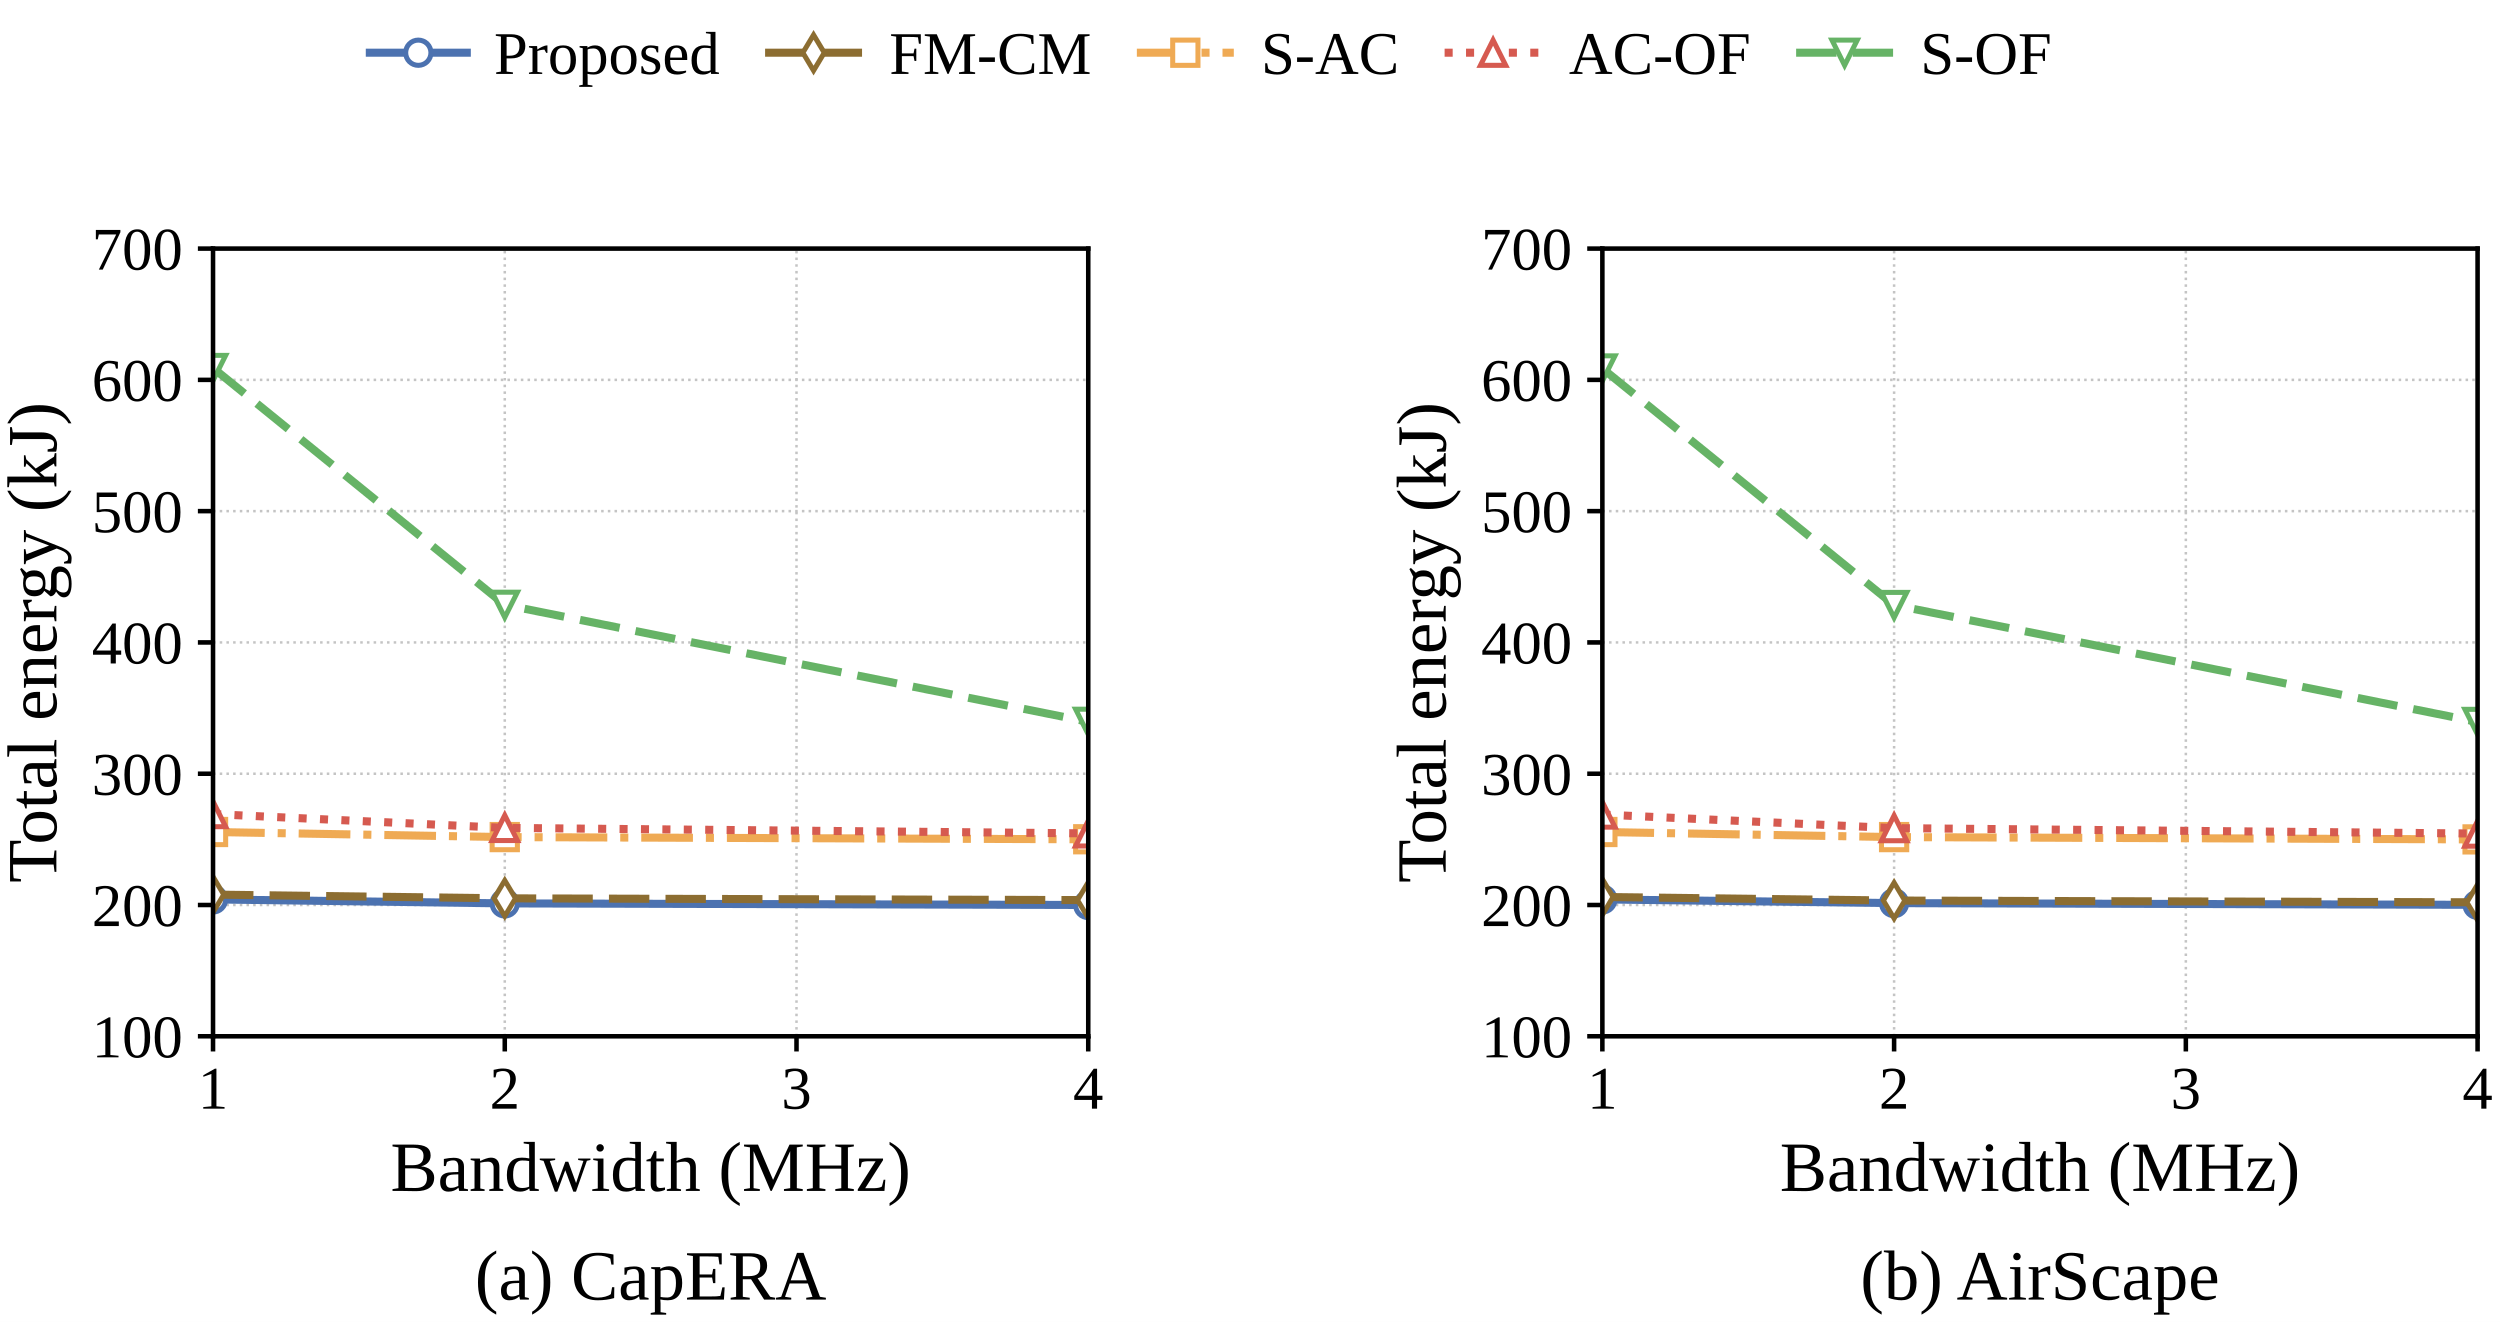
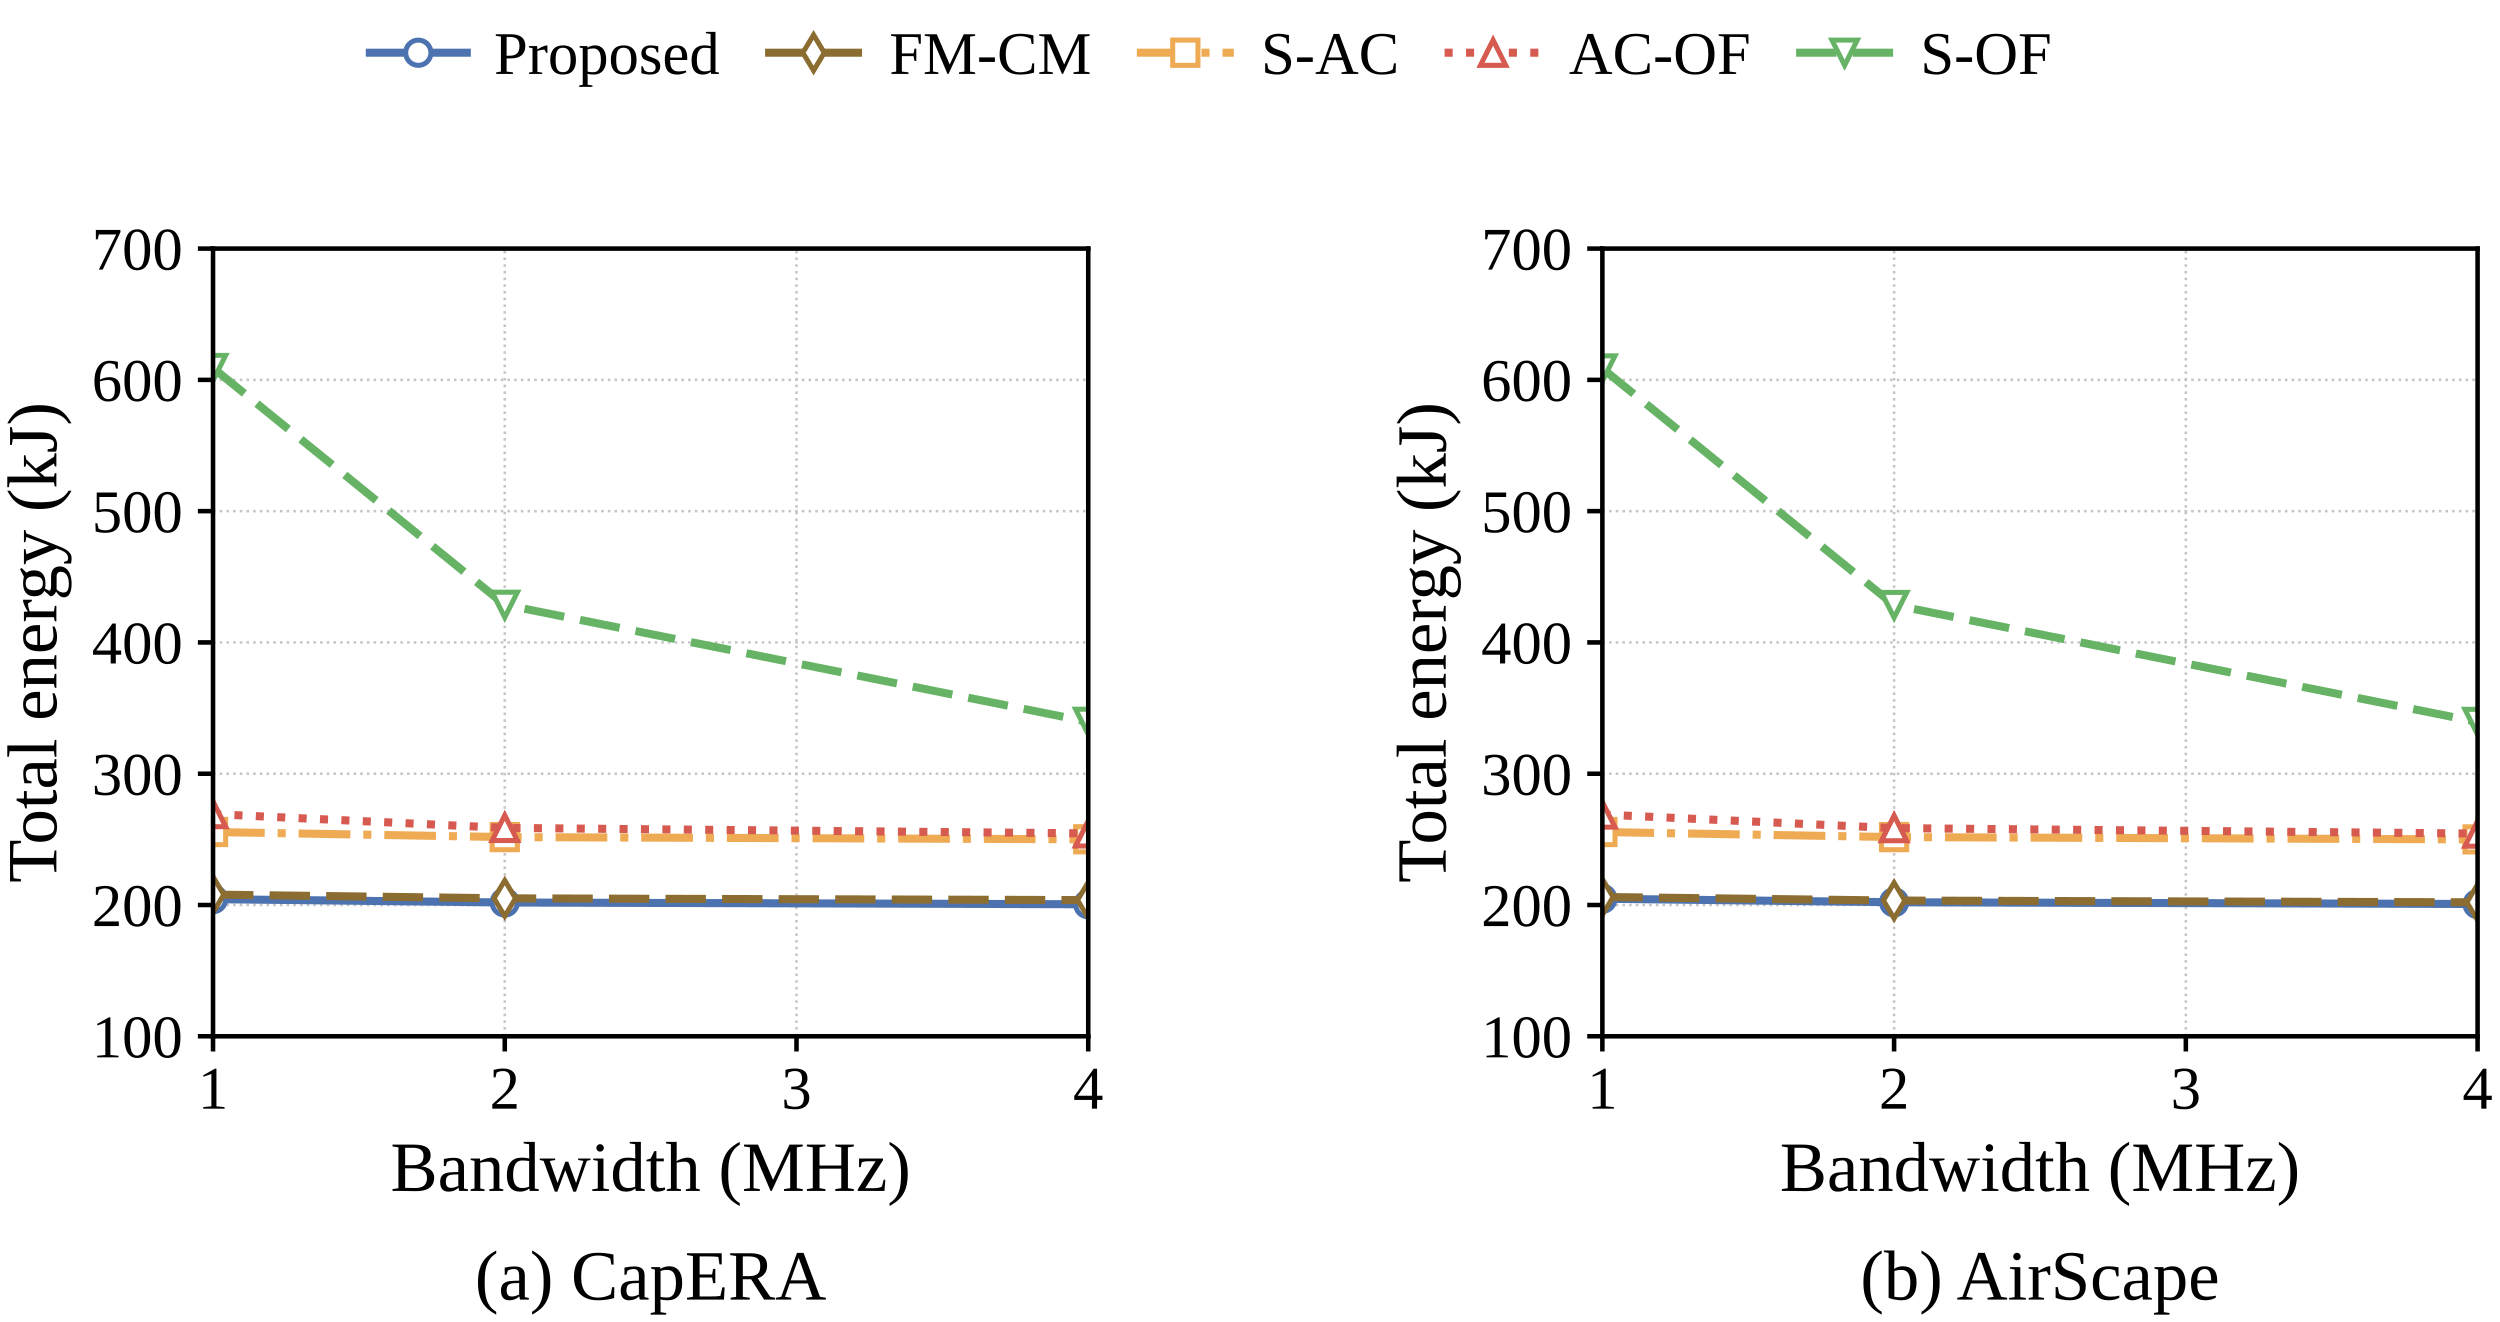
<svg xmlns="http://www.w3.org/2000/svg" xmlns:xlink="http://www.w3.org/1999/xlink" width="495.033pt" height="261.766pt" viewBox="0 0 495.033 261.766" version="1.1">
  <defs>
    <style type="text/css">*{stroke-linejoin: round; stroke-linecap: butt}</style>
  </defs>
  <g id="figure_1">
    <g id="patch_1">
      <path d="M 0 261.766 L 495.033 261.766 L 495.033 0 L 0 0 z " style="fill: #ffffff" />
    </g>
    <g id="axes_1">
      <g id="patch_2">
        <path d="M 42.182 205.198 L 215.486 205.198 L 215.486 49.224 L 42.182 49.224 z " style="fill: #ffffff" />
      </g>
      <g id="matplotlib.axis_1">
        <g id="xtick_1">
          <g id="line2d_1">
-             <path d="M 42.182 205.198 L 42.182 49.224 " clip-path="url(#p29ab2ca3f5)" style="fill: none; stroke-dasharray: 0.5,0.825; stroke-dashoffset: 0; stroke: #c4c4c4; stroke-width: 0.5" />
+             <path d="M 42.182 205.198 L 42.182 49.224 " clip-path="url(#p0a17b002f6)" style="fill: none; stroke-dasharray: 0.5,0.825; stroke-dashoffset: 0; stroke: #c4c4c4; stroke-width: 0.5" />
          </g>
          <g id="line2d_2">
            <defs>
-               <path id="maf2087bdcd" d="M 0 0 L 0 3 " style="stroke: #000000; stroke-width: 0.9" />
+               <path id="md08c5d68d1" d="M 0 0 L 0 3 " style="stroke: #000000; stroke-width: 0.9" />
            </defs>
            <g>
-               <use xlink:href="#maf2087bdcd" x="42.182" y="205.198" style="stroke: #000000; stroke-width: 0.9" />
+               <use xlink:href="#md08c5d68d1" x="42.182" y="205.198" style="stroke: #000000; stroke-width: 0.9" />
            </g>
          </g>
          <g id="text_1">
            <text style="font: 12px 'Times New Roman', 'Nimbus Roman', 'DejaVu Serif', serif; text-anchor: middle" x="42.182" y="219.53" transform="rotate(-0 42.18219 219.5301)">1</text>
          </g>
        </g>
        <g id="xtick_2">
          <g id="line2d_3">
-             <path d="M 99.95 205.198 L 99.95 49.224 " clip-path="url(#p29ab2ca3f5)" style="fill: none; stroke-dasharray: 0.5,0.825; stroke-dashoffset: 0; stroke: #c4c4c4; stroke-width: 0.5" />
+             <path d="M 99.95 205.198 L 99.95 49.224 " clip-path="url(#p0a17b002f6)" style="fill: none; stroke-dasharray: 0.5,0.825; stroke-dashoffset: 0; stroke: #c4c4c4; stroke-width: 0.5" />
          </g>
          <g id="line2d_4">
            <g>
-               <use xlink:href="#maf2087bdcd" x="99.95" y="205.198" style="stroke: #000000; stroke-width: 0.9" />
+               <use xlink:href="#md08c5d68d1" x="99.95" y="205.198" style="stroke: #000000; stroke-width: 0.9" />
            </g>
          </g>
          <g id="text_2">
            <text style="font: 12px 'Times New Roman', 'Nimbus Roman', 'DejaVu Serif', serif; text-anchor: middle" x="99.95" y="219.53" transform="rotate(-0 99.95019 219.5301)">2</text>
          </g>
        </g>
        <g id="xtick_3">
          <g id="line2d_5">
-             <path d="M 157.718 205.198 L 157.718 49.224 " clip-path="url(#p29ab2ca3f5)" style="fill: none; stroke-dasharray: 0.5,0.825; stroke-dashoffset: 0; stroke: #c4c4c4; stroke-width: 0.5" />
+             <path d="M 157.718 205.198 L 157.718 49.224 " clip-path="url(#p0a17b002f6)" style="fill: none; stroke-dasharray: 0.5,0.825; stroke-dashoffset: 0; stroke: #c4c4c4; stroke-width: 0.5" />
          </g>
          <g id="line2d_6">
            <g>
-               <use xlink:href="#maf2087bdcd" x="157.718" y="205.198" style="stroke: #000000; stroke-width: 0.9" />
+               <use xlink:href="#md08c5d68d1" x="157.718" y="205.198" style="stroke: #000000; stroke-width: 0.9" />
            </g>
          </g>
          <g id="text_3">
            <text style="font: 12px 'Times New Roman', 'Nimbus Roman', 'DejaVu Serif', serif; text-anchor: middle" x="157.718" y="219.53" transform="rotate(-0 157.7182 219.5301)">3</text>
          </g>
        </g>
        <g id="xtick_4">
          <g id="line2d_7">
-             <path d="M 215.486 205.198 L 215.486 49.224 " clip-path="url(#p29ab2ca3f5)" style="fill: none; stroke-dasharray: 0.5,0.825; stroke-dashoffset: 0; stroke: #c4c4c4; stroke-width: 0.5" />
+             <path d="M 215.486 205.198 L 215.486 49.224 " clip-path="url(#p0a17b002f6)" style="fill: none; stroke-dasharray: 0.5,0.825; stroke-dashoffset: 0; stroke: #c4c4c4; stroke-width: 0.5" />
          </g>
          <g id="line2d_8">
            <g>
-               <use xlink:href="#maf2087bdcd" x="215.486" y="205.198" style="stroke: #000000; stroke-width: 0.9" />
+               <use xlink:href="#md08c5d68d1" x="215.486" y="205.198" style="stroke: #000000; stroke-width: 0.9" />
            </g>
          </g>
          <g id="text_4">
            <text style="font: 12px 'Times New Roman', 'Nimbus Roman', 'DejaVu Serif', serif; text-anchor: middle" x="215.486" y="219.53" transform="rotate(-0 215.4862 219.5301)">4</text>
          </g>
        </g>
        <g id="text_5">
          <text style="font: 14px 'Times New Roman', 'Nimbus Roman', 'DejaVu Serif', serif; text-anchor: middle" x="128.834" y="235.818" transform="rotate(-0 128.8342 235.8182)">Bandwidth (MHz)</text>
        </g>
      </g>
      <g id="matplotlib.axis_2">
        <g id="ytick_1">
          <g id="line2d_9">
-             <path d="M 42.182 205.198 L 215.486 205.198 " clip-path="url(#p29ab2ca3f5)" style="fill: none; stroke-dasharray: 0.5,0.825; stroke-dashoffset: 0; stroke: #c4c4c4; stroke-width: 0.5" />
+             <path d="M 42.182 205.198 L 215.486 205.198 " clip-path="url(#p0a17b002f6)" style="fill: none; stroke-dasharray: 0.5,0.825; stroke-dashoffset: 0; stroke: #c4c4c4; stroke-width: 0.5" />
          </g>
          <g id="line2d_10">
            <defs>
-               <path id="m8e910ae6ed" d="M 0 0 L -3 0 " style="stroke: #000000; stroke-width: 0.9" />
+               <path id="m51a9c86ecc" d="M 0 0 L -3 0 " style="stroke: #000000; stroke-width: 0.9" />
            </defs>
            <g>
-               <use xlink:href="#m8e910ae6ed" x="42.182" y="205.198" style="stroke: #000000; stroke-width: 0.9" />
+               <use xlink:href="#m51a9c86ecc" x="42.182" y="205.198" style="stroke: #000000; stroke-width: 0.9" />
            </g>
          </g>
          <g id="text_6">
            <text style="font: 12px 'Times New Roman', 'Nimbus Roman', 'DejaVu Serif', serif; text-anchor: end" x="36.182" y="209.364" transform="rotate(-0 36.18219 209.3639)">100</text>
          </g>
        </g>
        <g id="ytick_2">
          <g id="line2d_11">
-             <path d="M 42.182 179.202 L 215.486 179.202 " clip-path="url(#p29ab2ca3f5)" style="fill: none; stroke-dasharray: 0.5,0.825; stroke-dashoffset: 0; stroke: #c4c4c4; stroke-width: 0.5" />
+             <path d="M 42.182 179.202 L 215.486 179.202 " clip-path="url(#p0a17b002f6)" style="fill: none; stroke-dasharray: 0.5,0.825; stroke-dashoffset: 0; stroke: #c4c4c4; stroke-width: 0.5" />
          </g>
          <g id="line2d_12">
            <g>
-               <use xlink:href="#m8e910ae6ed" x="42.182" y="179.202" style="stroke: #000000; stroke-width: 0.9" />
+               <use xlink:href="#m51a9c86ecc" x="42.182" y="179.202" style="stroke: #000000; stroke-width: 0.9" />
            </g>
          </g>
          <g id="text_7">
            <text style="font: 12px 'Times New Roman', 'Nimbus Roman', 'DejaVu Serif', serif; text-anchor: end" x="36.182" y="183.368" transform="rotate(-0 36.18219 183.3682)">200</text>
          </g>
        </g>
        <g id="ytick_3">
          <g id="line2d_13">
-             <path d="M 42.182 153.206 L 215.486 153.206 " clip-path="url(#p29ab2ca3f5)" style="fill: none; stroke-dasharray: 0.5,0.825; stroke-dashoffset: 0; stroke: #c4c4c4; stroke-width: 0.5" />
+             <path d="M 42.182 153.206 L 215.486 153.206 " clip-path="url(#p0a17b002f6)" style="fill: none; stroke-dasharray: 0.5,0.825; stroke-dashoffset: 0; stroke: #c4c4c4; stroke-width: 0.5" />
          </g>
          <g id="line2d_14">
            <g>
-               <use xlink:href="#m8e910ae6ed" x="42.182" y="153.206" style="stroke: #000000; stroke-width: 0.9" />
+               <use xlink:href="#m51a9c86ecc" x="42.182" y="153.206" style="stroke: #000000; stroke-width: 0.9" />
            </g>
          </g>
          <g id="text_8">
            <text style="font: 12px 'Times New Roman', 'Nimbus Roman', 'DejaVu Serif', serif; text-anchor: end" x="36.182" y="157.373" transform="rotate(-0 36.18219 157.3726)">300</text>
          </g>
        </g>
        <g id="ytick_4">
          <g id="line2d_15">
-             <path d="M 42.182 127.211 L 215.486 127.211 " clip-path="url(#p29ab2ca3f5)" style="fill: none; stroke-dasharray: 0.5,0.825; stroke-dashoffset: 0; stroke: #c4c4c4; stroke-width: 0.5" />
+             <path d="M 42.182 127.211 L 215.486 127.211 " clip-path="url(#p0a17b002f6)" style="fill: none; stroke-dasharray: 0.5,0.825; stroke-dashoffset: 0; stroke: #c4c4c4; stroke-width: 0.5" />
          </g>
          <g id="line2d_16">
            <g>
-               <use xlink:href="#m8e910ae6ed" x="42.182" y="127.211" style="stroke: #000000; stroke-width: 0.9" />
+               <use xlink:href="#m51a9c86ecc" x="42.182" y="127.211" style="stroke: #000000; stroke-width: 0.9" />
            </g>
          </g>
          <g id="text_9">
            <text style="font: 12px 'Times New Roman', 'Nimbus Roman', 'DejaVu Serif', serif; text-anchor: end" x="36.182" y="131.377" transform="rotate(-0 36.18219 131.377)">400</text>
          </g>
        </g>
        <g id="ytick_5">
          <g id="line2d_17">
-             <path d="M 42.182 101.215 L 215.486 101.215 " clip-path="url(#p29ab2ca3f5)" style="fill: none; stroke-dasharray: 0.5,0.825; stroke-dashoffset: 0; stroke: #c4c4c4; stroke-width: 0.5" />
+             <path d="M 42.182 101.215 L 215.486 101.215 " clip-path="url(#p0a17b002f6)" style="fill: none; stroke-dasharray: 0.5,0.825; stroke-dashoffset: 0; stroke: #c4c4c4; stroke-width: 0.5" />
          </g>
          <g id="line2d_18">
            <g>
-               <use xlink:href="#m8e910ae6ed" x="42.182" y="101.215" style="stroke: #000000; stroke-width: 0.9" />
+               <use xlink:href="#m51a9c86ecc" x="42.182" y="101.215" style="stroke: #000000; stroke-width: 0.9" />
            </g>
          </g>
          <g id="text_10">
            <text style="font: 12px 'Times New Roman', 'Nimbus Roman', 'DejaVu Serif', serif; text-anchor: end" x="36.182" y="105.381" transform="rotate(-0 36.18219 105.3815)">500</text>
          </g>
        </g>
        <g id="ytick_6">
          <g id="line2d_19">
-             <path d="M 42.182 75.22 L 215.486 75.22 " clip-path="url(#p29ab2ca3f5)" style="fill: none; stroke-dasharray: 0.5,0.825; stroke-dashoffset: 0; stroke: #c4c4c4; stroke-width: 0.5" />
+             <path d="M 42.182 75.22 L 215.486 75.22 " clip-path="url(#p0a17b002f6)" style="fill: none; stroke-dasharray: 0.5,0.825; stroke-dashoffset: 0; stroke: #c4c4c4; stroke-width: 0.5" />
          </g>
          <g id="line2d_20">
            <g>
-               <use xlink:href="#m8e910ae6ed" x="42.182" y="75.22" style="stroke: #000000; stroke-width: 0.9" />
+               <use xlink:href="#m51a9c86ecc" x="42.182" y="75.22" style="stroke: #000000; stroke-width: 0.9" />
            </g>
          </g>
          <g id="text_11">
            <text style="font: 12px 'Times New Roman', 'Nimbus Roman', 'DejaVu Serif', serif; text-anchor: end" x="36.182" y="79.386" transform="rotate(-0 36.18219 79.38585)">600</text>
          </g>
        </g>
        <g id="ytick_7">
          <g id="line2d_21">
-             <path d="M 42.182 49.224 L 215.486 49.224 " clip-path="url(#p29ab2ca3f5)" style="fill: none; stroke-dasharray: 0.5,0.825; stroke-dashoffset: 0; stroke: #c4c4c4; stroke-width: 0.5" />
+             <path d="M 42.182 49.224 L 215.486 49.224 " clip-path="url(#p0a17b002f6)" style="fill: none; stroke-dasharray: 0.5,0.825; stroke-dashoffset: 0; stroke: #c4c4c4; stroke-width: 0.5" />
          </g>
          <g id="line2d_22">
            <g>
-               <use xlink:href="#m8e910ae6ed" x="42.182" y="49.224" style="stroke: #000000; stroke-width: 0.9" />
+               <use xlink:href="#m51a9c86ecc" x="42.182" y="49.224" style="stroke: #000000; stroke-width: 0.9" />
            </g>
          </g>
          <g id="text_12">
            <text style="font: 12px 'Times New Roman', 'Nimbus Roman', 'DejaVu Serif', serif; text-anchor: end" x="36.182" y="53.39" transform="rotate(-0 36.18219 53.39025)">700</text>
          </g>
        </g>
        <g id="text_13">
          <text style="font: 14px 'Times New Roman', 'Nimbus Roman', 'DejaVu Serif', serif; text-anchor: middle" x="11.161" y="127.211" transform="rotate(-90 11.16125 127.2108)">Total energy (kJ)</text>
        </g>
      </g>
      <g id="line2d_23">
-         <path d="M 42.182 178.094 L 99.95 178.884 L 215.486 179.205 " clip-path="url(#p29ab2ca3f5)" style="fill: none; stroke: #4c72b0; stroke-width: 1.6; stroke-linecap: square" />
+         <path d="M 42.182 178.045 L 99.95 178.705 L 215.486 179.057 " clip-path="url(#p0a17b002f6)" style="fill: none; stroke: #4c72b0; stroke-width: 1.6; stroke-linecap: square" />
        <defs>
-           <path id="mea7bb6aad6" d="M 0 2.5 C 0.663 2.5 1.299 2.237 1.768 1.768 C 2.237 1.299 2.5 0.663 2.5 0 C 2.5 -0.663 2.237 -1.299 1.768 -1.768 C 1.299 -2.237 0.663 -2.5 0 -2.5 C -0.663 -2.5 -1.299 -2.237 -1.768 -1.768 C -2.237 -1.299 -2.5 -0.663 -2.5 0 C -2.5 0.663 -2.237 1.299 -1.768 1.768 C -1.299 2.237 -0.663 2.5 0 2.5 z " style="stroke: #4c72b0" />
+           <path id="m01d19c56f2" d="M 0 2.5 C 0.663 2.5 1.299 2.237 1.768 1.768 C 2.237 1.299 2.5 0.663 2.5 0 C 2.5 -0.663 2.237 -1.299 1.768 -1.768 C 1.299 -2.237 0.663 -2.5 0 -2.5 C -0.663 -2.5 -1.299 -2.237 -1.768 -1.768 C -2.237 -1.299 -2.5 -0.663 -2.5 0 C -2.5 0.663 -2.237 1.299 -1.768 1.768 C -1.299 2.237 -0.663 2.5 0 2.5 z " style="stroke: #4c72b0" />
        </defs>
-         <g clip-path="url(#p29ab2ca3f5)">
-           <use xlink:href="#mea7bb6aad6" x="42.182" y="178.094" style="fill: #ffffff; stroke: #4c72b0" />
-           <use xlink:href="#mea7bb6aad6" x="99.95" y="178.884" style="fill: #ffffff; stroke: #4c72b0" />
-           <use xlink:href="#mea7bb6aad6" x="215.486" y="179.205" style="fill: #ffffff; stroke: #4c72b0" />
+         <g clip-path="url(#p0a17b002f6)">
+           <use xlink:href="#m01d19c56f2" x="42.182" y="178.045" style="fill: #ffffff; stroke: #4c72b0" />
+           <use xlink:href="#m01d19c56f2" x="99.95" y="178.705" style="fill: #ffffff; stroke: #4c72b0" />
+           <use xlink:href="#m01d19c56f2" x="215.486" y="179.057" style="fill: #ffffff; stroke: #4c72b0" />
        </g>
      </g>
      <g id="line2d_24">
-         <path d="M 42.182 177.141 L 99.95 177.882 L 215.486 178.23 " clip-path="url(#p29ab2ca3f5)" style="fill: none; stroke-dasharray: 8,3.2; stroke-dashoffset: 0; stroke: #8c6d31; stroke-width: 1.6" />
+         <path d="M 42.182 177.141 L 99.95 177.882 L 215.486 178.23 " clip-path="url(#p0a17b002f6)" style="fill: none; stroke-dasharray: 8,3.2; stroke-dashoffset: 0; stroke: #8c6d31; stroke-width: 1.6" />
        <defs>
-           <path id="m6972c2b2c1" d="M -0 3.536 L 2.121 0 L -0 -3.536 L -2.121 -0 z " style="stroke: #8c6d31; stroke-linejoin: miter" />
+           <path id="m37c3dd56c1" d="M -0 3.536 L 2.121 0 L -0 -3.536 L -2.121 -0 z " style="stroke: #8c6d31; stroke-linejoin: miter" />
        </defs>
-         <g clip-path="url(#p29ab2ca3f5)">
-           <use xlink:href="#m6972c2b2c1" x="42.182" y="177.141" style="fill: #ffffff; stroke: #8c6d31; stroke-linejoin: miter" />
-           <use xlink:href="#m6972c2b2c1" x="99.95" y="177.882" style="fill: #ffffff; stroke: #8c6d31; stroke-linejoin: miter" />
-           <use xlink:href="#m6972c2b2c1" x="215.486" y="178.23" style="fill: #ffffff; stroke: #8c6d31; stroke-linejoin: miter" />
+         <g clip-path="url(#p0a17b002f6)">
+           <use xlink:href="#m37c3dd56c1" x="42.182" y="177.141" style="fill: #ffffff; stroke: #8c6d31; stroke-linejoin: miter" />
+           <use xlink:href="#m37c3dd56c1" x="99.95" y="177.882" style="fill: #ffffff; stroke: #8c6d31; stroke-linejoin: miter" />
+           <use xlink:href="#m37c3dd56c1" x="215.486" y="178.23" style="fill: #ffffff; stroke: #8c6d31; stroke-linejoin: miter" />
        </g>
      </g>
      <g id="line2d_25">
-         <path d="M 42.182 164.748 L 99.95 165.754 L 215.486 166.189 " clip-path="url(#p29ab2ca3f5)" style="fill: none; stroke-dasharray: 10.24,2.56,1.6,2.56; stroke-dashoffset: 0; stroke: #efaa54; stroke-width: 1.6" />
+         <path d="M 42.182 164.748 L 99.95 165.754 L 215.486 166.189 " clip-path="url(#p0a17b002f6)" style="fill: none; stroke-dasharray: 10.24,2.56,1.6,2.56; stroke-dashoffset: 0; stroke: #efaa54; stroke-width: 1.6" />
        <defs>
-           <path id="m3ae1957106" d="M -2.5 2.5 L 2.5 2.5 L 2.5 -2.5 L -2.5 -2.5 z " style="stroke: #efaa54; stroke-linejoin: miter" />
+           <path id="m41515aca68" d="M -2.5 2.5 L 2.5 2.5 L 2.5 -2.5 L -2.5 -2.5 z " style="stroke: #efaa54; stroke-linejoin: miter" />
        </defs>
-         <g clip-path="url(#p29ab2ca3f5)">
-           <use xlink:href="#m3ae1957106" x="42.182" y="164.748" style="fill: #ffffff; stroke: #efaa54; stroke-linejoin: miter" />
-           <use xlink:href="#m3ae1957106" x="99.95" y="165.754" style="fill: #ffffff; stroke: #efaa54; stroke-linejoin: miter" />
-           <use xlink:href="#m3ae1957106" x="215.486" y="166.189" style="fill: #ffffff; stroke: #efaa54; stroke-linejoin: miter" />
+         <g clip-path="url(#p0a17b002f6)">
+           <use xlink:href="#m41515aca68" x="42.182" y="164.748" style="fill: #ffffff; stroke: #efaa54; stroke-linejoin: miter" />
+           <use xlink:href="#m41515aca68" x="99.95" y="165.754" style="fill: #ffffff; stroke: #efaa54; stroke-linejoin: miter" />
+           <use xlink:href="#m41515aca68" x="215.486" y="166.189" style="fill: #ffffff; stroke: #efaa54; stroke-linejoin: miter" />
        </g>
      </g>
      <g id="line2d_26">
-         <path d="M 42.182 161.199 L 99.95 163.933 L 215.486 165.02 " clip-path="url(#p29ab2ca3f5)" style="fill: none; stroke-dasharray: 1.6,2.64; stroke-dashoffset: 0; stroke: #d65a50; stroke-width: 1.6" />
+         <path d="M 42.182 161.199 L 99.95 163.933 L 215.486 165.02 " clip-path="url(#p0a17b002f6)" style="fill: none; stroke-dasharray: 1.6,2.64; stroke-dashoffset: 0; stroke: #d65a50; stroke-width: 1.6" />
        <defs>
-           <path id="mb0e95ac2b2" d="M 0 -2.5 L -2.5 2.5 L 2.5 2.5 z " style="stroke: #d65a50; stroke-linejoin: miter" />
+           <path id="m89f04c1fca" d="M 0 -2.5 L -2.5 2.5 L 2.5 2.5 z " style="stroke: #d65a50; stroke-linejoin: miter" />
        </defs>
-         <g clip-path="url(#p29ab2ca3f5)">
-           <use xlink:href="#mb0e95ac2b2" x="42.182" y="161.199" style="fill: #ffffff; stroke: #d65a50; stroke-linejoin: miter" />
-           <use xlink:href="#mb0e95ac2b2" x="99.95" y="163.933" style="fill: #ffffff; stroke: #d65a50; stroke-linejoin: miter" />
-           <use xlink:href="#mb0e95ac2b2" x="215.486" y="165.02" style="fill: #ffffff; stroke: #d65a50; stroke-linejoin: miter" />
+         <g clip-path="url(#p0a17b002f6)">
+           <use xlink:href="#m89f04c1fca" x="42.182" y="161.199" style="fill: #ffffff; stroke: #d65a50; stroke-linejoin: miter" />
+           <use xlink:href="#m89f04c1fca" x="99.95" y="163.933" style="fill: #ffffff; stroke: #d65a50; stroke-linejoin: miter" />
+           <use xlink:href="#m89f04c1fca" x="215.486" y="165.02" style="fill: #ffffff; stroke: #d65a50; stroke-linejoin: miter" />
        </g>
      </g>
      <g id="line2d_27">
-         <path d="M 42.182 72.867 L 99.95 119.76 L 215.486 142.927 " clip-path="url(#p29ab2ca3f5)" style="fill: none; stroke-dasharray: 8,3.2; stroke-dashoffset: 0; stroke: #66b366; stroke-width: 1.6" />
+         <path d="M 42.182 72.867 L 99.95 119.76 L 215.486 142.927 " clip-path="url(#p0a17b002f6)" style="fill: none; stroke-dasharray: 8,3.2; stroke-dashoffset: 0; stroke: #66b366; stroke-width: 1.6" />
        <defs>
-           <path id="me5cdab2a07" d="M -0 2.5 L 2.5 -2.5 L -2.5 -2.5 z " style="stroke: #66b366; stroke-linejoin: miter" />
+           <path id="mb9e62d488b" d="M -0 2.5 L 2.5 -2.5 L -2.5 -2.5 z " style="stroke: #66b366; stroke-linejoin: miter" />
        </defs>
-         <g clip-path="url(#p29ab2ca3f5)">
-           <use xlink:href="#me5cdab2a07" x="42.182" y="72.867" style="fill: #ffffff; stroke: #66b366; stroke-linejoin: miter" />
-           <use xlink:href="#me5cdab2a07" x="99.95" y="119.76" style="fill: #ffffff; stroke: #66b366; stroke-linejoin: miter" />
-           <use xlink:href="#me5cdab2a07" x="215.486" y="142.927" style="fill: #ffffff; stroke: #66b366; stroke-linejoin: miter" />
+         <g clip-path="url(#p0a17b002f6)">
+           <use xlink:href="#mb9e62d488b" x="42.182" y="72.867" style="fill: #ffffff; stroke: #66b366; stroke-linejoin: miter" />
+           <use xlink:href="#mb9e62d488b" x="99.95" y="119.76" style="fill: #ffffff; stroke: #66b366; stroke-linejoin: miter" />
+           <use xlink:href="#mb9e62d488b" x="215.486" y="142.927" style="fill: #ffffff; stroke: #66b366; stroke-linejoin: miter" />
        </g>
      </g>
      <g id="patch_3">
        <path d="M 42.182 205.198 L 42.182 49.224 " style="fill: none; stroke: #000000; stroke-width: 0.9; stroke-linejoin: miter; stroke-linecap: square" />
      </g>
      <g id="patch_4">
        <path d="M 215.486 205.198 L 215.486 49.224 " style="fill: none; stroke: #000000; stroke-width: 0.9; stroke-linejoin: miter; stroke-linecap: square" />
      </g>
      <g id="patch_5">
        <path d="M 42.182 205.198 L 215.486 205.198 " style="fill: none; stroke: #000000; stroke-width: 0.9; stroke-linejoin: miter; stroke-linecap: square" />
      </g>
      <g id="patch_6">
        <path d="M 42.182 49.224 L 215.486 49.224 " style="fill: none; stroke: #000000; stroke-width: 0.9; stroke-linejoin: miter; stroke-linecap: square" />
      </g>
    </g>
    <g id="axes_2">
      <g id="patch_7">
        <path d="M 317.289 205.198 L 490.593 205.198 L 490.593 49.224 L 317.289 49.224 z " style="fill: #ffffff" />
      </g>
      <g id="matplotlib.axis_3">
        <g id="xtick_5">
          <g id="line2d_28">
-             <path d="M 317.289 205.198 L 317.289 49.224 " clip-path="url(#p617b43971b)" style="fill: none; stroke-dasharray: 0.5,0.825; stroke-dashoffset: 0; stroke: #c4c4c4; stroke-width: 0.5" />
+             <path d="M 317.289 205.198 L 317.289 49.224 " clip-path="url(#p6de28708fe)" style="fill: none; stroke-dasharray: 0.5,0.825; stroke-dashoffset: 0; stroke: #c4c4c4; stroke-width: 0.5" />
          </g>
          <g id="line2d_29">
            <g>
-               <use xlink:href="#maf2087bdcd" x="317.289" y="205.198" style="stroke: #000000; stroke-width: 0.9" />
+               <use xlink:href="#md08c5d68d1" x="317.289" y="205.198" style="stroke: #000000; stroke-width: 0.9" />
            </g>
          </g>
          <g id="text_14">
            <text style="font: 12px 'Times New Roman', 'Nimbus Roman', 'DejaVu Serif', serif; text-anchor: middle" x="317.289" y="219.53" transform="rotate(-0 317.2889 219.5301)">1</text>
          </g>
        </g>
        <g id="xtick_6">
          <g id="line2d_30">
-             <path d="M 375.057 205.198 L 375.057 49.224 " clip-path="url(#p617b43971b)" style="fill: none; stroke-dasharray: 0.5,0.825; stroke-dashoffset: 0; stroke: #c4c4c4; stroke-width: 0.5" />
+             <path d="M 375.057 205.198 L 375.057 49.224 " clip-path="url(#p6de28708fe)" style="fill: none; stroke-dasharray: 0.5,0.825; stroke-dashoffset: 0; stroke: #c4c4c4; stroke-width: 0.5" />
          </g>
          <g id="line2d_31">
            <g>
-               <use xlink:href="#maf2087bdcd" x="375.057" y="205.198" style="stroke: #000000; stroke-width: 0.9" />
+               <use xlink:href="#md08c5d68d1" x="375.057" y="205.198" style="stroke: #000000; stroke-width: 0.9" />
            </g>
          </g>
          <g id="text_15">
            <text style="font: 12px 'Times New Roman', 'Nimbus Roman', 'DejaVu Serif', serif; text-anchor: middle" x="375.057" y="219.53" transform="rotate(-0 375.0569 219.5301)">2</text>
          </g>
        </g>
        <g id="xtick_7">
          <g id="line2d_32">
-             <path d="M 432.825 205.198 L 432.825 49.224 " clip-path="url(#p617b43971b)" style="fill: none; stroke-dasharray: 0.5,0.825; stroke-dashoffset: 0; stroke: #c4c4c4; stroke-width: 0.5" />
+             <path d="M 432.825 205.198 L 432.825 49.224 " clip-path="url(#p6de28708fe)" style="fill: none; stroke-dasharray: 0.5,0.825; stroke-dashoffset: 0; stroke: #c4c4c4; stroke-width: 0.5" />
          </g>
          <g id="line2d_33">
            <g>
-               <use xlink:href="#maf2087bdcd" x="432.825" y="205.198" style="stroke: #000000; stroke-width: 0.9" />
+               <use xlink:href="#md08c5d68d1" x="432.825" y="205.198" style="stroke: #000000; stroke-width: 0.9" />
            </g>
          </g>
          <g id="text_16">
            <text style="font: 12px 'Times New Roman', 'Nimbus Roman', 'DejaVu Serif', serif; text-anchor: middle" x="432.825" y="219.53" transform="rotate(-0 432.8249 219.5301)">3</text>
          </g>
        </g>
        <g id="xtick_8">
          <g id="line2d_34">
-             <path d="M 490.593 205.198 L 490.593 49.224 " clip-path="url(#p617b43971b)" style="fill: none; stroke-dasharray: 0.5,0.825; stroke-dashoffset: 0; stroke: #c4c4c4; stroke-width: 0.5" />
+             <path d="M 490.593 205.198 L 490.593 49.224 " clip-path="url(#p6de28708fe)" style="fill: none; stroke-dasharray: 0.5,0.825; stroke-dashoffset: 0; stroke: #c4c4c4; stroke-width: 0.5" />
          </g>
          <g id="line2d_35">
            <g>
-               <use xlink:href="#maf2087bdcd" x="490.593" y="205.198" style="stroke: #000000; stroke-width: 0.9" />
+               <use xlink:href="#md08c5d68d1" x="490.593" y="205.198" style="stroke: #000000; stroke-width: 0.9" />
            </g>
          </g>
          <g id="text_17">
            <text style="font: 12px 'Times New Roman', 'Nimbus Roman', 'DejaVu Serif', serif; text-anchor: middle" x="490.593" y="219.53" transform="rotate(-0 490.5929 219.5301)">4</text>
          </g>
        </g>
        <g id="text_18">
          <text style="font: 14px 'Times New Roman', 'Nimbus Roman', 'DejaVu Serif', serif; text-anchor: middle" x="403.941" y="235.818" transform="rotate(-0 403.9409 235.8182)">Bandwidth (MHz)</text>
        </g>
      </g>
      <g id="matplotlib.axis_4">
        <g id="ytick_8">
          <g id="line2d_36">
-             <path d="M 317.289 205.198 L 490.593 205.198 " clip-path="url(#p617b43971b)" style="fill: none; stroke-dasharray: 0.5,0.825; stroke-dashoffset: 0; stroke: #c4c4c4; stroke-width: 0.5" />
+             <path d="M 317.289 205.198 L 490.593 205.198 " clip-path="url(#p6de28708fe)" style="fill: none; stroke-dasharray: 0.5,0.825; stroke-dashoffset: 0; stroke: #c4c4c4; stroke-width: 0.5" />
          </g>
          <g id="line2d_37">
            <g>
-               <use xlink:href="#m8e910ae6ed" x="317.289" y="205.198" style="stroke: #000000; stroke-width: 0.9" />
+               <use xlink:href="#m51a9c86ecc" x="317.289" y="205.198" style="stroke: #000000; stroke-width: 0.9" />
            </g>
          </g>
          <g id="text_19">
            <text style="font: 12px 'Times New Roman', 'Nimbus Roman', 'DejaVu Serif', serif; text-anchor: end" x="311.289" y="209.364" transform="rotate(-0 311.2889 209.3639)">100</text>
          </g>
        </g>
        <g id="ytick_9">
          <g id="line2d_38">
-             <path d="M 317.289 179.202 L 490.593 179.202 " clip-path="url(#p617b43971b)" style="fill: none; stroke-dasharray: 0.5,0.825; stroke-dashoffset: 0; stroke: #c4c4c4; stroke-width: 0.5" />
+             <path d="M 317.289 179.202 L 490.593 179.202 " clip-path="url(#p6de28708fe)" style="fill: none; stroke-dasharray: 0.5,0.825; stroke-dashoffset: 0; stroke: #c4c4c4; stroke-width: 0.5" />
          </g>
          <g id="line2d_39">
            <g>
-               <use xlink:href="#m8e910ae6ed" x="317.289" y="179.202" style="stroke: #000000; stroke-width: 0.9" />
+               <use xlink:href="#m51a9c86ecc" x="317.289" y="179.202" style="stroke: #000000; stroke-width: 0.9" />
            </g>
          </g>
          <g id="text_20">
            <text style="font: 12px 'Times New Roman', 'Nimbus Roman', 'DejaVu Serif', serif; text-anchor: end" x="311.289" y="183.368" transform="rotate(-0 311.2889 183.3682)">200</text>
          </g>
        </g>
        <g id="ytick_10">
          <g id="line2d_40">
-             <path d="M 317.289 153.206 L 490.593 153.206 " clip-path="url(#p617b43971b)" style="fill: none; stroke-dasharray: 0.5,0.825; stroke-dashoffset: 0; stroke: #c4c4c4; stroke-width: 0.5" />
+             <path d="M 317.289 153.206 L 490.593 153.206 " clip-path="url(#p6de28708fe)" style="fill: none; stroke-dasharray: 0.5,0.825; stroke-dashoffset: 0; stroke: #c4c4c4; stroke-width: 0.5" />
          </g>
          <g id="line2d_41">
            <g>
-               <use xlink:href="#m8e910ae6ed" x="317.289" y="153.206" style="stroke: #000000; stroke-width: 0.9" />
+               <use xlink:href="#m51a9c86ecc" x="317.289" y="153.206" style="stroke: #000000; stroke-width: 0.9" />
            </g>
          </g>
          <g id="text_21">
            <text style="font: 12px 'Times New Roman', 'Nimbus Roman', 'DejaVu Serif', serif; text-anchor: end" x="311.289" y="157.373" transform="rotate(-0 311.2889 157.3726)">300</text>
          </g>
        </g>
        <g id="ytick_11">
          <g id="line2d_42">
-             <path d="M 317.289 127.211 L 490.593 127.211 " clip-path="url(#p617b43971b)" style="fill: none; stroke-dasharray: 0.5,0.825; stroke-dashoffset: 0; stroke: #c4c4c4; stroke-width: 0.5" />
+             <path d="M 317.289 127.211 L 490.593 127.211 " clip-path="url(#p6de28708fe)" style="fill: none; stroke-dasharray: 0.5,0.825; stroke-dashoffset: 0; stroke: #c4c4c4; stroke-width: 0.5" />
          </g>
          <g id="line2d_43">
            <g>
-               <use xlink:href="#m8e910ae6ed" x="317.289" y="127.211" style="stroke: #000000; stroke-width: 0.9" />
+               <use xlink:href="#m51a9c86ecc" x="317.289" y="127.211" style="stroke: #000000; stroke-width: 0.9" />
            </g>
          </g>
          <g id="text_22">
            <text style="font: 12px 'Times New Roman', 'Nimbus Roman', 'DejaVu Serif', serif; text-anchor: end" x="311.289" y="131.377" transform="rotate(-0 311.2889 131.377)">400</text>
          </g>
        </g>
        <g id="ytick_12">
          <g id="line2d_44">
-             <path d="M 317.289 101.215 L 490.593 101.215 " clip-path="url(#p617b43971b)" style="fill: none; stroke-dasharray: 0.5,0.825; stroke-dashoffset: 0; stroke: #c4c4c4; stroke-width: 0.5" />
+             <path d="M 317.289 101.215 L 490.593 101.215 " clip-path="url(#p6de28708fe)" style="fill: none; stroke-dasharray: 0.5,0.825; stroke-dashoffset: 0; stroke: #c4c4c4; stroke-width: 0.5" />
          </g>
          <g id="line2d_45">
            <g>
-               <use xlink:href="#m8e910ae6ed" x="317.289" y="101.215" style="stroke: #000000; stroke-width: 0.9" />
+               <use xlink:href="#m51a9c86ecc" x="317.289" y="101.215" style="stroke: #000000; stroke-width: 0.9" />
            </g>
          </g>
          <g id="text_23">
            <text style="font: 12px 'Times New Roman', 'Nimbus Roman', 'DejaVu Serif', serif; text-anchor: end" x="311.289" y="105.381" transform="rotate(-0 311.2889 105.3815)">500</text>
          </g>
        </g>
        <g id="ytick_13">
          <g id="line2d_46">
-             <path d="M 317.289 75.22 L 490.593 75.22 " clip-path="url(#p617b43971b)" style="fill: none; stroke-dasharray: 0.5,0.825; stroke-dashoffset: 0; stroke: #c4c4c4; stroke-width: 0.5" />
+             <path d="M 317.289 75.22 L 490.593 75.22 " clip-path="url(#p6de28708fe)" style="fill: none; stroke-dasharray: 0.5,0.825; stroke-dashoffset: 0; stroke: #c4c4c4; stroke-width: 0.5" />
          </g>
          <g id="line2d_47">
            <g>
-               <use xlink:href="#m8e910ae6ed" x="317.289" y="75.22" style="stroke: #000000; stroke-width: 0.9" />
+               <use xlink:href="#m51a9c86ecc" x="317.289" y="75.22" style="stroke: #000000; stroke-width: 0.9" />
            </g>
          </g>
          <g id="text_24">
            <text style="font: 12px 'Times New Roman', 'Nimbus Roman', 'DejaVu Serif', serif; text-anchor: end" x="311.289" y="79.386" transform="rotate(-0 311.2889 79.38585)">600</text>
          </g>
        </g>
        <g id="ytick_14">
          <g id="line2d_48">
-             <path d="M 317.289 49.224 L 490.593 49.224 " clip-path="url(#p617b43971b)" style="fill: none; stroke-dasharray: 0.5,0.825; stroke-dashoffset: 0; stroke: #c4c4c4; stroke-width: 0.5" />
+             <path d="M 317.289 49.224 L 490.593 49.224 " clip-path="url(#p6de28708fe)" style="fill: none; stroke-dasharray: 0.5,0.825; stroke-dashoffset: 0; stroke: #c4c4c4; stroke-width: 0.5" />
          </g>
          <g id="line2d_49">
            <g>
-               <use xlink:href="#m8e910ae6ed" x="317.289" y="49.224" style="stroke: #000000; stroke-width: 0.9" />
+               <use xlink:href="#m51a9c86ecc" x="317.289" y="49.224" style="stroke: #000000; stroke-width: 0.9" />
            </g>
          </g>
          <g id="text_25">
            <text style="font: 12px 'Times New Roman', 'Nimbus Roman', 'DejaVu Serif', serif; text-anchor: end" x="311.289" y="53.39" transform="rotate(-0 311.2889 53.39025)">700</text>
          </g>
        </g>
        <g id="text_26">
          <text style="font: 14px 'Times New Roman', 'Nimbus Roman', 'DejaVu Serif', serif; text-anchor: middle" x="286.268" y="127.211" transform="rotate(-90 286.268 127.2108)">Total energy (kJ)</text>
        </g>
      </g>
      <g id="line2d_50">
-         <path d="M 317.289 178.096 L 375.057 178.832 L 490.593 179.169 " clip-path="url(#p617b43971b)" style="fill: none; stroke: #4c72b0; stroke-width: 1.6; stroke-linecap: square" />
-         <g clip-path="url(#p617b43971b)">
-           <use xlink:href="#mea7bb6aad6" x="317.289" y="178.096" style="fill: #ffffff; stroke: #4c72b0" />
-           <use xlink:href="#mea7bb6aad6" x="375.057" y="178.832" style="fill: #ffffff; stroke: #4c72b0" />
-           <use xlink:href="#mea7bb6aad6" x="490.593" y="179.169" style="fill: #ffffff; stroke: #4c72b0" />
+         <path d="M 317.289 177.967 L 375.057 178.658 L 490.593 179.011 " clip-path="url(#p6de28708fe)" style="fill: none; stroke: #4c72b0; stroke-width: 1.6; stroke-linecap: square" />
+         <g clip-path="url(#p6de28708fe)">
+           <use xlink:href="#m01d19c56f2" x="317.289" y="177.967" style="fill: #ffffff; stroke: #4c72b0" />
+           <use xlink:href="#m01d19c56f2" x="375.057" y="178.658" style="fill: #ffffff; stroke: #4c72b0" />
+           <use xlink:href="#m01d19c56f2" x="490.593" y="179.011" style="fill: #ffffff; stroke: #4c72b0" />
        </g>
      </g>
      <g id="line2d_51">
-         <path d="M 317.289 177.61 L 375.057 178.32 L 490.593 178.668 " clip-path="url(#p617b43971b)" style="fill: none; stroke-dasharray: 8,3.2; stroke-dashoffset: 0; stroke: #8c6d31; stroke-width: 1.6" />
-         <g clip-path="url(#p617b43971b)">
-           <use xlink:href="#m6972c2b2c1" x="317.289" y="177.61" style="fill: #ffffff; stroke: #8c6d31; stroke-linejoin: miter" />
-           <use xlink:href="#m6972c2b2c1" x="375.057" y="178.32" style="fill: #ffffff; stroke: #8c6d31; stroke-linejoin: miter" />
-           <use xlink:href="#m6972c2b2c1" x="490.593" y="178.668" style="fill: #ffffff; stroke: #8c6d31; stroke-linejoin: miter" />
+         <path d="M 317.289 177.61 L 375.057 178.32 L 490.593 178.668 " clip-path="url(#p6de28708fe)" style="fill: none; stroke-dasharray: 8,3.2; stroke-dashoffset: 0; stroke: #8c6d31; stroke-width: 1.6" />
+         <g clip-path="url(#p6de28708fe)">
+           <use xlink:href="#m37c3dd56c1" x="317.289" y="177.61" style="fill: #ffffff; stroke: #8c6d31; stroke-linejoin: miter" />
+           <use xlink:href="#m37c3dd56c1" x="375.057" y="178.32" style="fill: #ffffff; stroke: #8c6d31; stroke-linejoin: miter" />
+           <use xlink:href="#m37c3dd56c1" x="490.593" y="178.668" style="fill: #ffffff; stroke: #8c6d31; stroke-linejoin: miter" />
        </g>
      </g>
      <g id="line2d_52">
-         <path d="M 317.289 164.75 L 375.057 165.755 L 490.593 166.213 " clip-path="url(#p617b43971b)" style="fill: none; stroke-dasharray: 10.24,2.56,1.6,2.56; stroke-dashoffset: 0; stroke: #efaa54; stroke-width: 1.6" />
-         <g clip-path="url(#p617b43971b)">
-           <use xlink:href="#m3ae1957106" x="317.289" y="164.75" style="fill: #ffffff; stroke: #efaa54; stroke-linejoin: miter" />
-           <use xlink:href="#m3ae1957106" x="375.057" y="165.755" style="fill: #ffffff; stroke: #efaa54; stroke-linejoin: miter" />
-           <use xlink:href="#m3ae1957106" x="490.593" y="166.213" style="fill: #ffffff; stroke: #efaa54; stroke-linejoin: miter" />
+         <path d="M 317.289 164.75 L 375.057 165.755 L 490.593 166.213 " clip-path="url(#p6de28708fe)" style="fill: none; stroke-dasharray: 10.24,2.56,1.6,2.56; stroke-dashoffset: 0; stroke: #efaa54; stroke-width: 1.6" />
+         <g clip-path="url(#p6de28708fe)">
+           <use xlink:href="#m41515aca68" x="317.289" y="164.75" style="fill: #ffffff; stroke: #efaa54; stroke-linejoin: miter" />
+           <use xlink:href="#m41515aca68" x="375.057" y="165.755" style="fill: #ffffff; stroke: #efaa54; stroke-linejoin: miter" />
+           <use xlink:href="#m41515aca68" x="490.593" y="166.213" style="fill: #ffffff; stroke: #efaa54; stroke-linejoin: miter" />
        </g>
      </g>
      <g id="line2d_53">
-         <path d="M 317.289 161.29 L 375.057 163.979 L 490.593 165.055 " clip-path="url(#p617b43971b)" style="fill: none; stroke-dasharray: 1.6,2.64; stroke-dashoffset: 0; stroke: #d65a50; stroke-width: 1.6" />
-         <g clip-path="url(#p617b43971b)">
-           <use xlink:href="#mb0e95ac2b2" x="317.289" y="161.29" style="fill: #ffffff; stroke: #d65a50; stroke-linejoin: miter" />
-           <use xlink:href="#mb0e95ac2b2" x="375.057" y="163.979" style="fill: #ffffff; stroke: #d65a50; stroke-linejoin: miter" />
-           <use xlink:href="#mb0e95ac2b2" x="490.593" y="165.055" style="fill: #ffffff; stroke: #d65a50; stroke-linejoin: miter" />
+         <path d="M 317.289 161.29 L 375.057 163.979 L 490.593 165.055 " clip-path="url(#p6de28708fe)" style="fill: none; stroke-dasharray: 1.6,2.64; stroke-dashoffset: 0; stroke: #d65a50; stroke-width: 1.6" />
+         <g clip-path="url(#p6de28708fe)">
+           <use xlink:href="#m89f04c1fca" x="317.289" y="161.29" style="fill: #ffffff; stroke: #d65a50; stroke-linejoin: miter" />
+           <use xlink:href="#m89f04c1fca" x="375.057" y="163.979" style="fill: #ffffff; stroke: #d65a50; stroke-linejoin: miter" />
+           <use xlink:href="#m89f04c1fca" x="490.593" y="165.055" style="fill: #ffffff; stroke: #d65a50; stroke-linejoin: miter" />
        </g>
      </g>
      <g id="line2d_54">
-         <path d="M 317.289 72.958 L 375.057 119.807 L 490.593 142.962 " clip-path="url(#p617b43971b)" style="fill: none; stroke-dasharray: 8,3.2; stroke-dashoffset: 0; stroke: #66b366; stroke-width: 1.6" />
-         <g clip-path="url(#p617b43971b)">
-           <use xlink:href="#me5cdab2a07" x="317.289" y="72.958" style="fill: #ffffff; stroke: #66b366; stroke-linejoin: miter" />
-           <use xlink:href="#me5cdab2a07" x="375.057" y="119.807" style="fill: #ffffff; stroke: #66b366; stroke-linejoin: miter" />
-           <use xlink:href="#me5cdab2a07" x="490.593" y="142.962" style="fill: #ffffff; stroke: #66b366; stroke-linejoin: miter" />
+         <path d="M 317.289 72.958 L 375.057 119.807 L 490.593 142.962 " clip-path="url(#p6de28708fe)" style="fill: none; stroke-dasharray: 8,3.2; stroke-dashoffset: 0; stroke: #66b366; stroke-width: 1.6" />
+         <g clip-path="url(#p6de28708fe)">
+           <use xlink:href="#mb9e62d488b" x="317.289" y="72.958" style="fill: #ffffff; stroke: #66b366; stroke-linejoin: miter" />
+           <use xlink:href="#mb9e62d488b" x="375.057" y="119.807" style="fill: #ffffff; stroke: #66b366; stroke-linejoin: miter" />
+           <use xlink:href="#mb9e62d488b" x="490.593" y="142.962" style="fill: #ffffff; stroke: #66b366; stroke-linejoin: miter" />
        </g>
      </g>
      <g id="patch_8">
        <path d="M 317.289 205.198 L 317.289 49.224 " style="fill: none; stroke: #000000; stroke-width: 0.9; stroke-linejoin: miter; stroke-linecap: square" />
      </g>
      <g id="patch_9">
        <path d="M 490.593 205.198 L 490.593 49.224 " style="fill: none; stroke: #000000; stroke-width: 0.9; stroke-linejoin: miter; stroke-linecap: square" />
      </g>
      <g id="patch_10">
        <path d="M 317.289 205.198 L 490.593 205.198 " style="fill: none; stroke: #000000; stroke-width: 0.9; stroke-linejoin: miter; stroke-linecap: square" />
      </g>
      <g id="patch_11">
        <path d="M 317.289 49.224 L 490.593 49.224 " style="fill: none; stroke: #000000; stroke-width: 0.9; stroke-linejoin: miter; stroke-linecap: square" />
      </g>
    </g>
    <g id="text_27">
      <text style="font: 14px 'Times New Roman', 'Nimbus Roman', 'DejaVu Serif', serif; text-anchor: middle" x="128.834" y="257.332" transform="rotate(-0 128.8342 257.3315)">(a) CapERA</text>
    </g>
    <g id="text_28">
      <text style="font: 14px 'Times New Roman', 'Nimbus Roman', 'DejaVu Serif', serif; text-anchor: middle" x="403.941" y="257.332" transform="rotate(-0 403.9409 257.3315)">(b) AirScape</text>
    </g>
    <g id="legend_1">
      <g id="line2d_55">
        <path d="M 73.231 10.44 L 82.831 10.44 L 92.431 10.44 " style="fill: none; stroke: #4c72b0; stroke-width: 1.6; stroke-linecap: square" />
        <g>
-           <use xlink:href="#mea7bb6aad6" x="82.831" y="10.44" style="fill: #ffffff; stroke: #4c72b0" />
+           <use xlink:href="#m01d19c56f2" x="82.831" y="10.44" style="fill: #ffffff; stroke: #4c72b0" />
        </g>
      </g>
      <g id="text_29">
        <text style="font: 12px 'Times New Roman', 'Nimbus Roman', 'DejaVu Serif', serif; text-anchor: start" x="97.831" y="14.64" transform="rotate(-0 97.83068 14.64)">Proposed</text>
      </g>
      <g id="line2d_56">
        <path d="M 151.497 10.44 L 161.097 10.44 L 170.697 10.44 " style="fill: none; stroke-dasharray: 8,3.2; stroke-dashoffset: 0; stroke: #8c6d31; stroke-width: 1.6" />
        <g>
-           <use xlink:href="#m6972c2b2c1" x="161.097" y="10.44" style="fill: #ffffff; stroke: #8c6d31; stroke-linejoin: miter" />
+           <use xlink:href="#m37c3dd56c1" x="161.097" y="10.44" style="fill: #ffffff; stroke: #8c6d31; stroke-linejoin: miter" />
        </g>
      </g>
      <g id="text_30">
        <text style="font: 12px 'Times New Roman', 'Nimbus Roman', 'DejaVu Serif', serif; text-anchor: start" x="176.097" y="14.64" transform="rotate(-0 176.0969 14.64)">FM-CM</text>
      </g>
      <g id="line2d_57">
        <path d="M 225.111 10.44 L 234.711 10.44 L 244.311 10.44 " style="fill: none; stroke-dasharray: 10.24,2.56,1.6,2.56; stroke-dashoffset: 0; stroke: #efaa54; stroke-width: 1.6" />
        <g>
-           <use xlink:href="#m3ae1957106" x="234.711" y="10.44" style="fill: #ffffff; stroke: #efaa54; stroke-linejoin: miter" />
+           <use xlink:href="#m41515aca68" x="234.711" y="10.44" style="fill: #ffffff; stroke: #efaa54; stroke-linejoin: miter" />
        </g>
      </g>
      <g id="text_31">
        <text style="font: 12px 'Times New Roman', 'Nimbus Roman', 'DejaVu Serif', serif; text-anchor: start" x="249.711" y="14.64" transform="rotate(-0 249.7113 14.64)">S-AC</text>
      </g>
      <g id="line2d_58">
        <path d="M 286.051 10.44 L 295.651 10.44 L 305.251 10.44 " style="fill: none; stroke-dasharray: 1.6,2.64; stroke-dashoffset: 0; stroke: #d65a50; stroke-width: 1.6" />
        <g>
-           <use xlink:href="#mb0e95ac2b2" x="295.651" y="10.44" style="fill: #ffffff; stroke: #d65a50; stroke-linejoin: miter" />
+           <use xlink:href="#m89f04c1fca" x="295.651" y="10.44" style="fill: #ffffff; stroke: #d65a50; stroke-linejoin: miter" />
        </g>
      </g>
      <g id="text_32">
        <text style="font: 12px 'Times New Roman', 'Nimbus Roman', 'DejaVu Serif', serif; text-anchor: start" x="310.651" y="14.64" transform="rotate(-0 310.6507 14.64)">AC-OF</text>
      </g>
      <g id="line2d_59">
        <path d="M 355.656 10.44 L 365.256 10.44 L 374.856 10.44 " style="fill: none; stroke-dasharray: 8,3.2; stroke-dashoffset: 0; stroke: #66b366; stroke-width: 1.6" />
        <g>
-           <use xlink:href="#me5cdab2a07" x="365.256" y="10.44" style="fill: #ffffff; stroke: #66b366; stroke-linejoin: miter" />
+           <use xlink:href="#mb9e62d488b" x="365.256" y="10.44" style="fill: #ffffff; stroke: #66b366; stroke-linejoin: miter" />
        </g>
      </g>
      <g id="text_33">
        <text style="font: 12px 'Times New Roman', 'Nimbus Roman', 'DejaVu Serif', serif; text-anchor: start" x="380.256" y="14.64" transform="rotate(-0 380.2563 14.64)">S-OF</text>
      </g>
    </g>
  </g>
  <defs>
-     <clipPath id="p29ab2ca3f5">
+     <clipPath id="p0a17b002f6">
      <rect x="42.182" y="49.224" width="173.304" height="155.974" />
    </clipPath>
-     <clipPath id="p617b43971b">
+     <clipPath id="p6de28708fe">
      <rect x="317.289" y="49.224" width="173.304" height="155.974" />
    </clipPath>
  </defs>
</svg>
